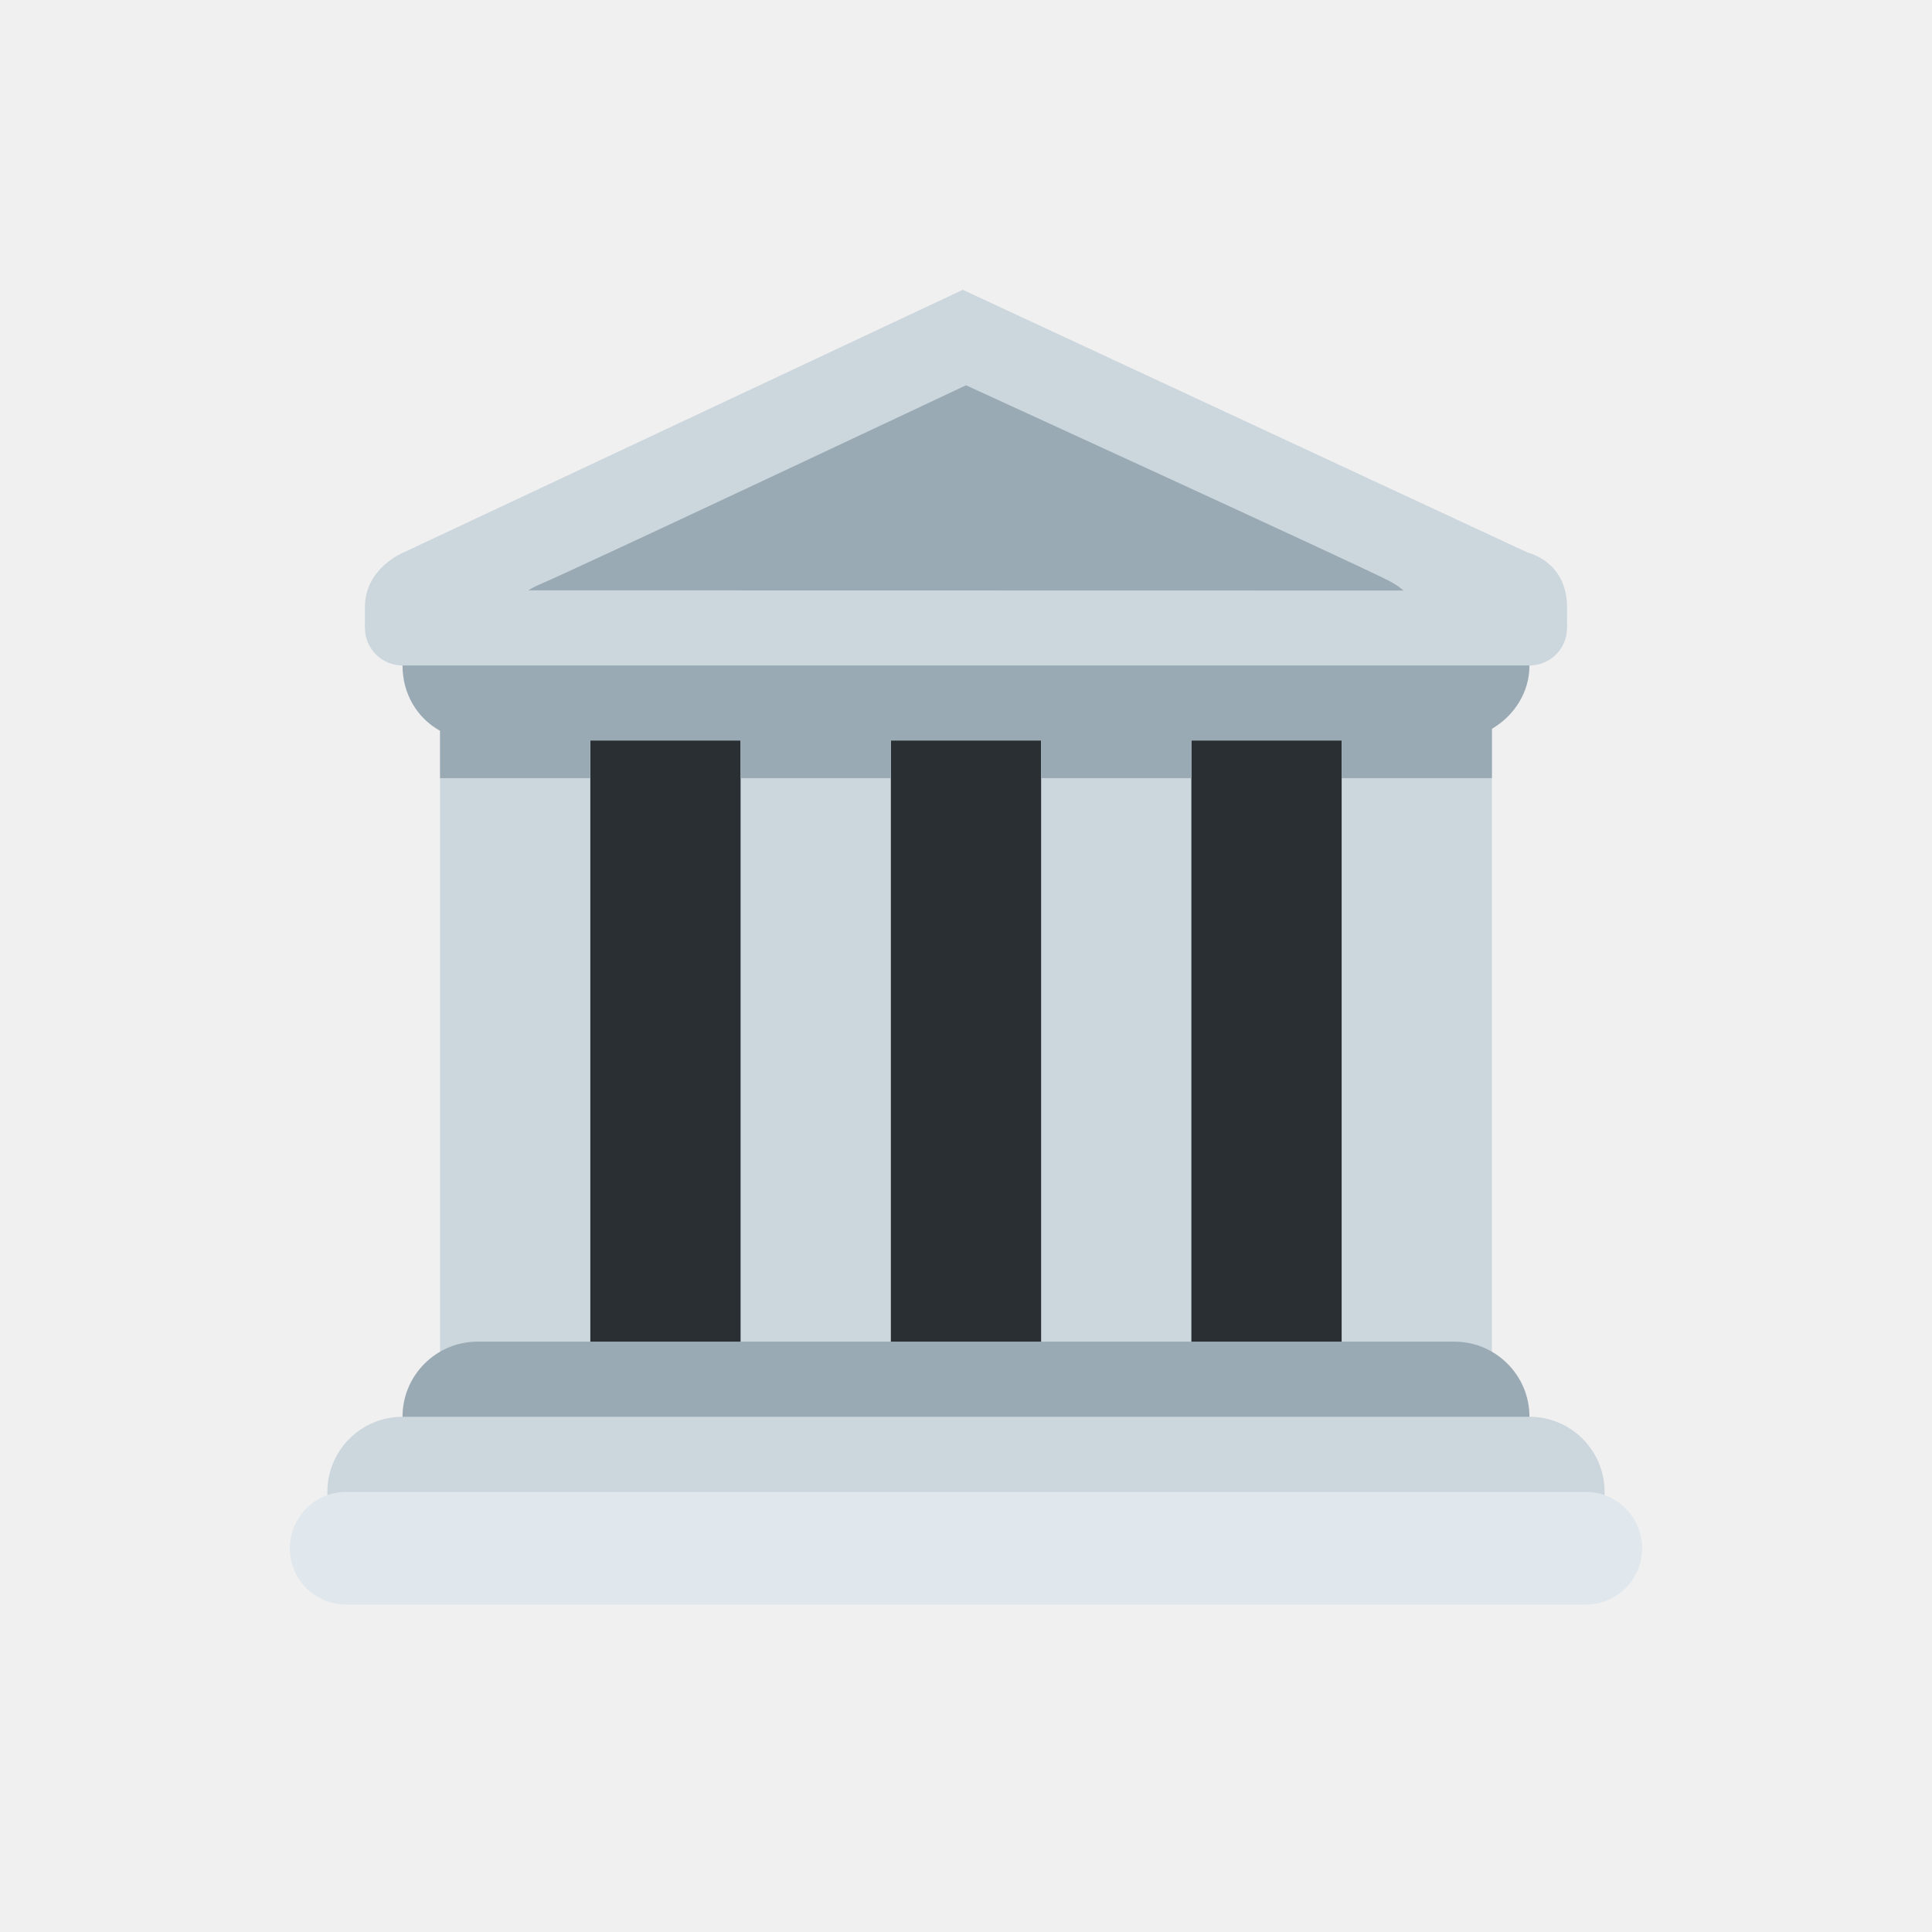
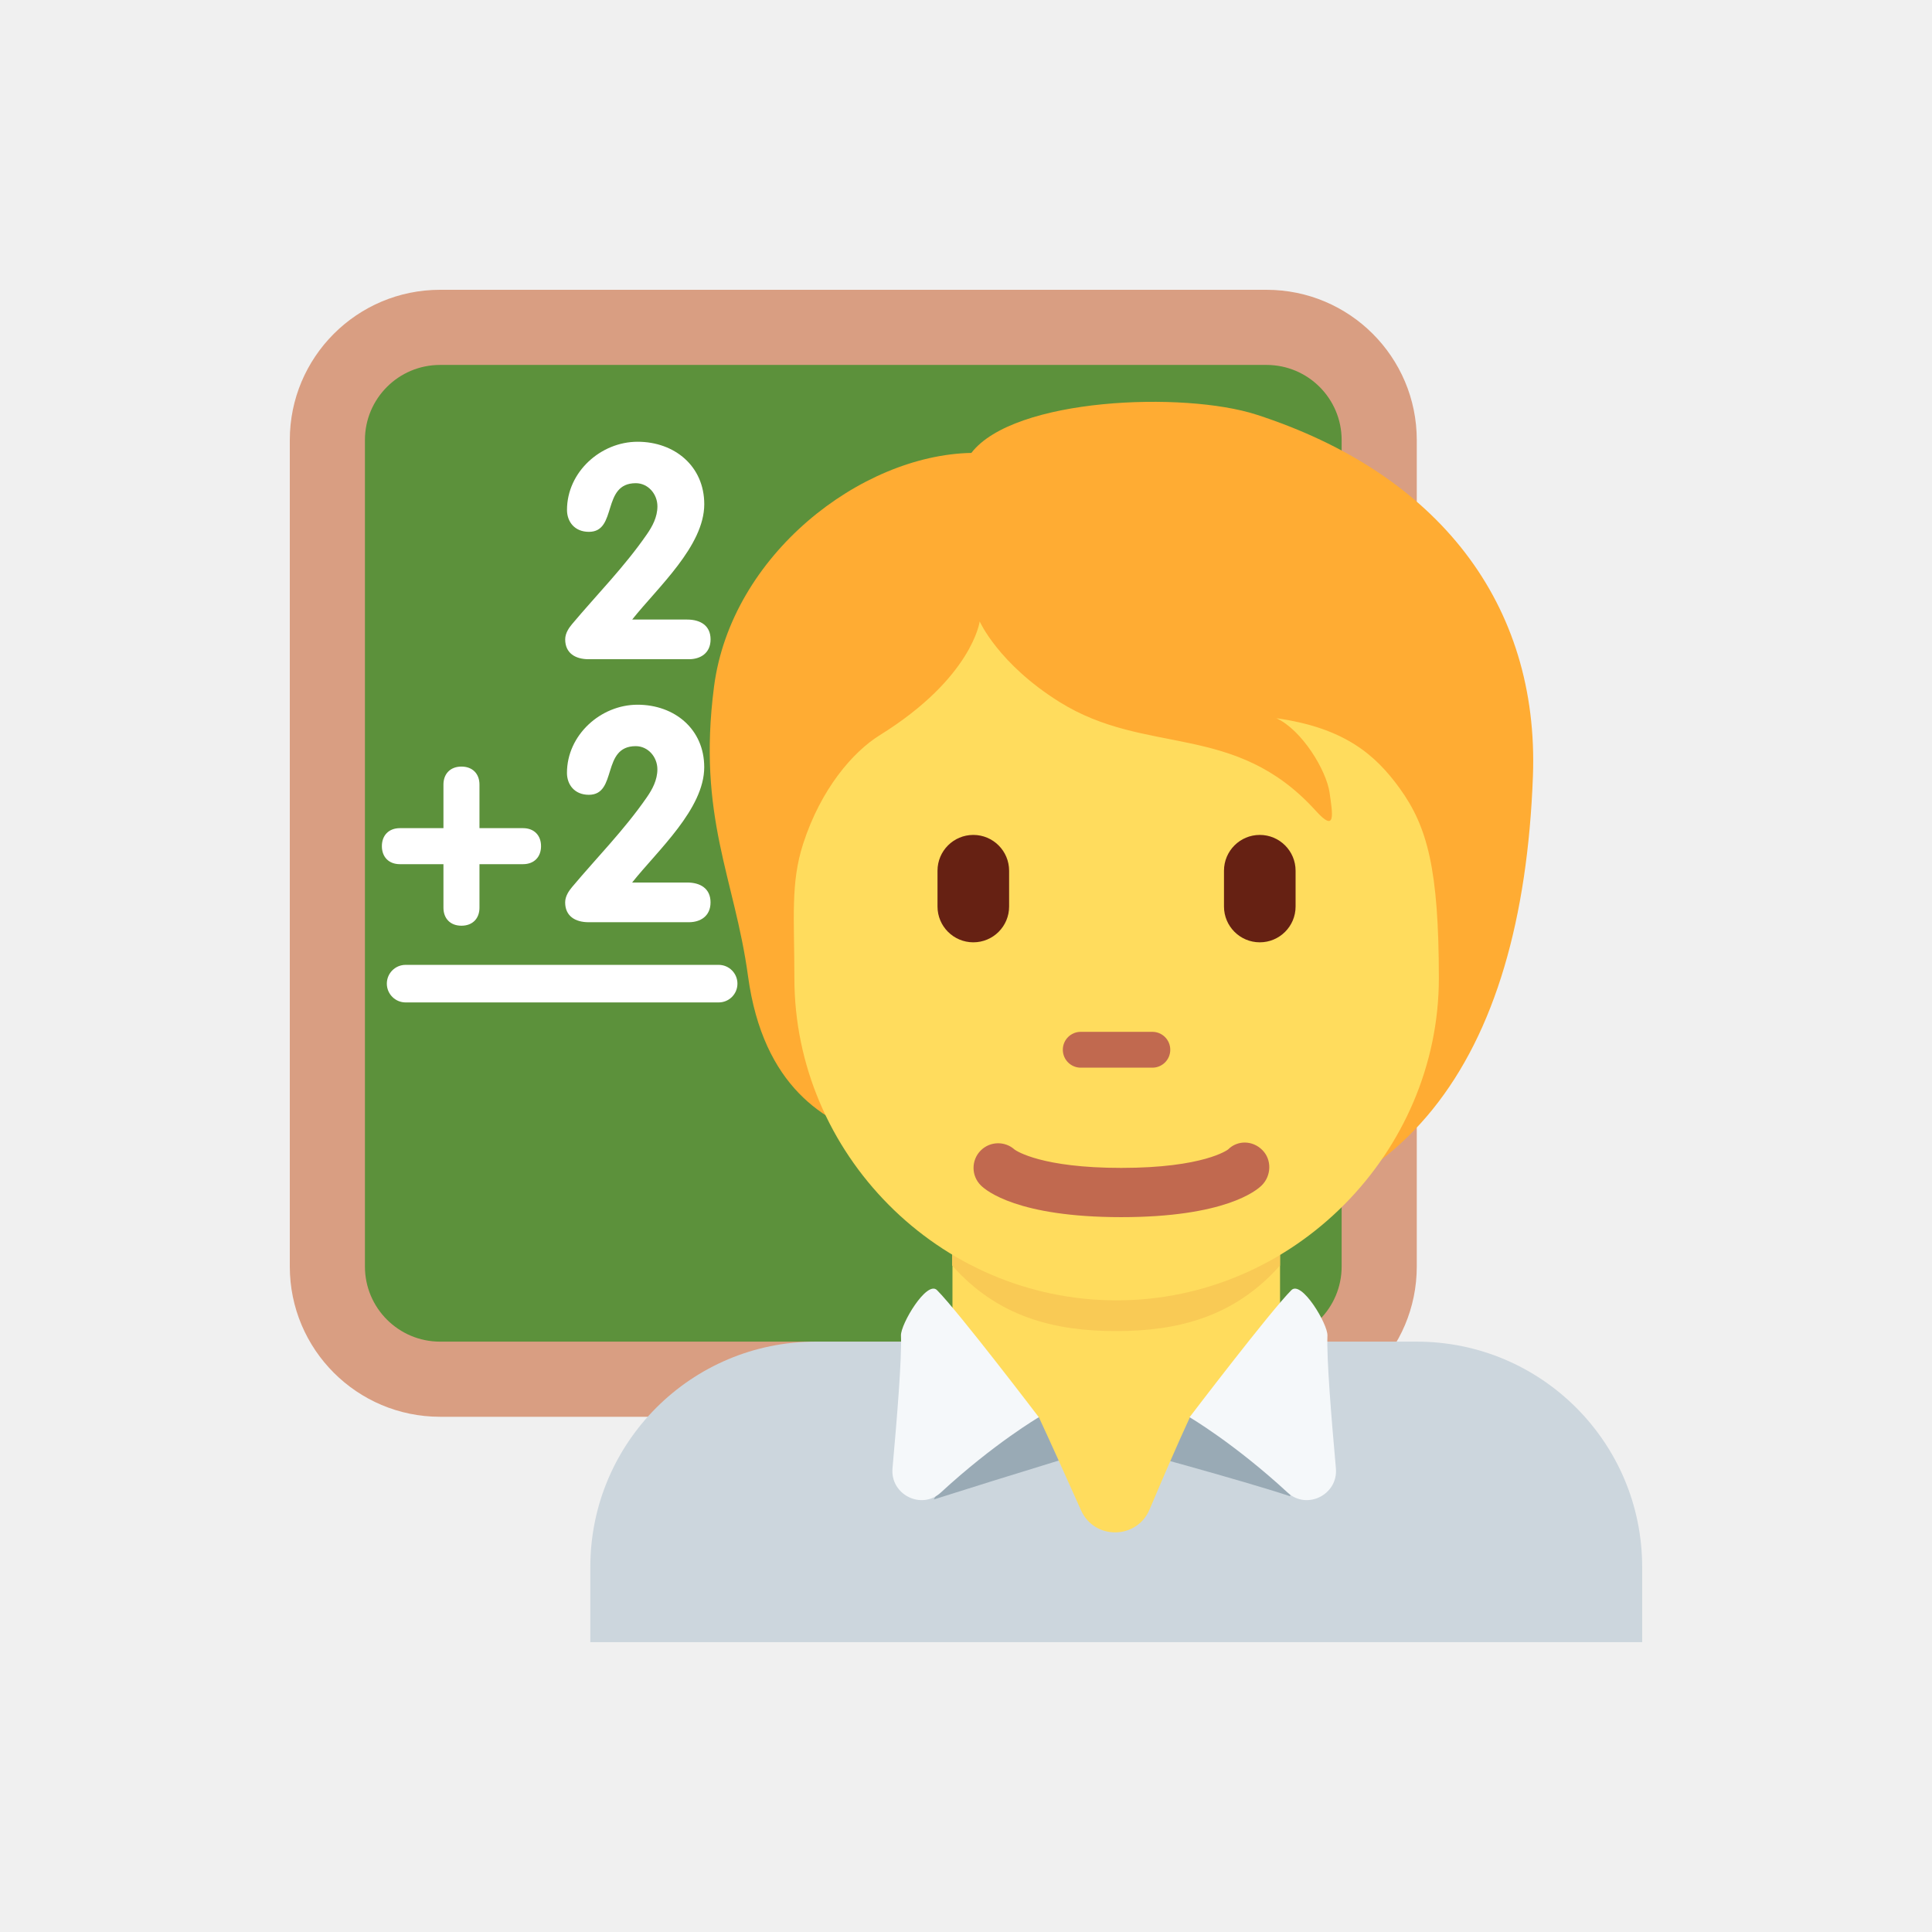
<svg xmlns="http://www.w3.org/2000/svg" viewBox="0 0 200 200" width="100%" height="100%">
  <g transform="translate(30, 30) scale(3.8888)">
-     <path fill="#292F33" d="M7 11h22v18H7z" />
-     <path fill="#CCD6DD" d="M8 29c0 1.104-.597 2-1.333 2H5.333C4.597 31 4 30.104 4 29V11c0-1.104.597-2 1.333-2h1.333C7.403 9 8 9.896 8 11v18zm24 0c0 1.104-.597 2-1.333 2h-1.334C28.597 31 28 30.104 28 29V11c0-1.104.597-2 1.333-2h1.334C31.403 9 32 9.896 32 11v18zm-16 0c0 1.104-.597 2-1.333 2h-1.333C12.597 31 12 30.104 12 29V11c0-1.104.597-2 1.333-2h1.333C15.403 9 16 9.896 16 11v18zm8 0c0 1.104-.598 2-1.334 2h-1.332C20.598 31 20 30.104 20 29V11c0-1.104.598-2 1.334-2h1.332C23.402 9 24 9.896 24 11v18z" />
-     <path fill="#9AAAB4" d="M33 30c0 1.104-.896 2-2 2H5c-1.104 0-2-.896-2-2s.896-2 2-2h26c1.104 0 2 .896 2 2z" />
-     <path fill="#CCD6DD" d="M35 32c0 1.104-.896 2-2 2H3c-1.104 0-2-.896-2-2s.896-2 2-2h30c1.104 0 2 .896 2 2z" />
-     <path fill="#E1E8ED" d="M36 33.5c0 .828-.672 1.5-1.5 1.5h-33C.671 35 0 34.328 0 33.5S.671 32 1.5 32h33c.828 0 1.5.672 1.5 1.5z" />
-     <path fill="#9AAAB4" d="M33 10c0-1.104-.956-2-2.133-2H5c-1.179 0-2 .896-2 2 0 .751.386 1.398 1 1.74V13h4v-1h4v1h4v-1h4v1h4v-1h4v1h4v-1.312c.599-.354 1-.975 1-1.688z" />
-     <path fill="#CCD6DD" d="M2 8.444C2 7.413 3.012 7 3.012 7l14.904-7 15.047 7S34 7.231 34 8.45V9H2v-.556z" />
-     <path fill="#9AAAB4" d="M18 2.542S7.681 7.407 6.65 7.844C5.619 8.281 5.964 9 6.651 9h22.646c1.062 0 .812-.812-.031-1.25C28.422 7.312 18 2.542 18 2.542z" />
-     <path fill="#CCD6DD" d="M34 9c0 .552-.447 1-1 1H3c-.552 0-1-.448-1-1s.448-1 1-1l30 .006c.553 0 1 .442 1 .994z" />
+     <path fill="#D99E82" d="M30 26c0 2.209-1.791 4-4 4H4c-2.209 0-4-1.791-4-4V4c0-2.209 1.791-4 4-4h22c2.209 0 4 1.791 4 4v22z" />
+     <path fill="#5C913B" d="M28 26c0 1.104-.896 2-2 2H4c-1.104 0-2-.896-2-2V4c0-1.105.896-2 2-2h22c1.104 0 2 .895 2 2v22z" />
+     <path fill="#FFF" d="M7.515 8.898c-.08.096-.184.24-.184.408 0 .368.272.528.624.528h2.67c.304 0 .576-.16.576-.528s-.271-.528-.624-.528H9.114c.679-.855 1.919-1.958 1.919-3.07 0-1.015-.792-1.663-1.775-1.663s-1.879.807-1.879 1.815c0 .311.2.583.584.583.768 0 .328-1.295 1.247-1.295.328 0 .576.288.576.616 0 .288-.136.536-.28.744-.608.879-1.327 1.599-1.991 2.39zm-1.307 5.433H5.049v-1.16c0-.288-.184-.479-.48-.479-.295 0-.479.192-.479.479v1.16H2.931c-.296 0-.48.192-.48.479 0 .288.184.48.48.48H4.09v1.159c0 .288.184.479.479.479.296 0 .48-.191.48-.479V15.29h1.159c.296 0 .48-.192.48-.48 0-.287-.184-.479-.48-.479zm4.369 1.447H9.113c.68-.855 1.919-1.958 1.919-3.07 0-1.015-.792-1.663-1.775-1.663s-1.879.808-1.879 1.815c0 .311.2.583.583.583.768 0 .328-1.295 1.248-1.295.328 0 .576.288.576.616 0 .288-.136.536-.28.744-.608.879-1.327 1.599-1.991 2.391-.08.096-.184.24-.184.408 0 .368.272.528.624.528h2.67c.304 0 .576-.16.576-.528 0-.369-.271-.529-.623-.529zm.84 3.192H3.083c-.276 0-.5-.224-.5-.5s.224-.5.5-.5h8.333c.276 0 .5.224.5.5.001.276-.223.5-.499.5z" />
+     <path fill="#CCD6DD" d="M36 36v-2c0-3.314-2.686-6-6-6H14c-3.313 0-6 2.686-6 6v2h28z" />
+     <path fill="#99AAB5" d="M22.073 30.805s3.297.891 4.545 1.307c.16.053-.951-2.108-.951-2.108h-7.453s-.679 1.542-1.071 2.197c1.96-.624 4.798-1.485 4.798-1.485" />
+     <path fill="#FFDC5D" d="M17.64 28.101c.774.562 1.206 1.644 2.3 1.911.326.702.746 1.635 1.122 2.476.355.795 1.486.783 1.825-.02.355-.84.755-1.767 1.074-2.456 1.105-.446 1.611-1.339 2.399-1.911V24.29h-8.72v3.811z" />
+     <path fill="#F9CA55" d="M17.632 25.973c1.216 1.374 2.724 1.746 4.364 1.746 1.639 0 3.146-.373 4.363-1.746v-3.491h-8.728v3.491z" />
+     <path fill="#FFAC33" d="M25.731 3.323c-1.925-.623-6.455-.453-7.588 1.019-2.944.057-6.398 2.718-6.851 6.228-.448 3.475.551 5.088.906 7.701.403 2.96 2.067 3.907 3.397 4.303 1.914 2.529 3.949 2.421 7.366 2.421 6.672 0 9.85-4.464 10.131-12.047.17-4.585-2.521-8.059-7.361-9.625z" />
+     <path fill="#FFDC5D" d="M29.547 13.273c-.646-.894-1.472-1.614-3.284-1.868.68.311 1.331 1.387 1.416 1.982.085.595.17 1.076-.368.481-2.155-2.382-4.502-1.444-6.827-2.899-1.624-1.016-2.119-2.141-2.119-2.141s-.198 1.5-2.661 3.029c-.714.443-1.566 1.43-2.038 2.888-.34 1.048-.234 1.982-.234 3.578 0 4.66 3.841 8.578 8.578 8.578s8.578-3.953 8.578-8.578c-.002-2.898-.305-4.031-1.041-5.05z" />
+     <path fill="#C1694F" d="M22.961 20.707h-1.906c-.263 0-.477-.213-.477-.477s.213-.477.477-.477h1.906c.263 0 .477.213.477.477s-.213.477-.477.477z" />
+     <path fill="#662113" d="M18.195 17.37c-.526 0-.953-.427-.953-.953v-.953c0-.526.427-.953.953-.953s.953.427.953.953v.953c0 .527-.426.953-.953.953zm7.626 0c-.526 0-.953-.427-.953-.953v-.953c0-.526.427-.953.953-.953s.953.427.953.953v.953c0 .527-.427.953-.953.953z" />
+     <path fill="#C1694F" d="M22.134 24.686c-2.754 0-3.6-.705-3.741-.848-.256-.256-.256-.671 0-.927.248-.248.646-.255.902-.023.052.037.721.487 2.839.487 2.2 0 2.836-.485 2.842-.49.256-.255.657-.243.913.015.256.256.242.683-.014.938-.142.143-.987.848-3.741.848" />
+     <path fill="#F5F8FA" d="M17.229 26.629c.565.566 2.71 3.383 2.71 3.383s-1.188.695-2.608 2.004c-.516.476-1.35.055-1.287-.644.121-1.349.249-2.909.225-3.534-.011-.303.69-1.481.96-1.209m9.433 0c-.565.566-2.71 3.383-2.71 3.383s1.188.695 2.608 2.004c.516.476 1.35.055 1.287-.644-.121-1.349-.249-2.909-.225-3.534.012-.303-.689-1.481-.96-1.209" />
  </g>
</svg>
